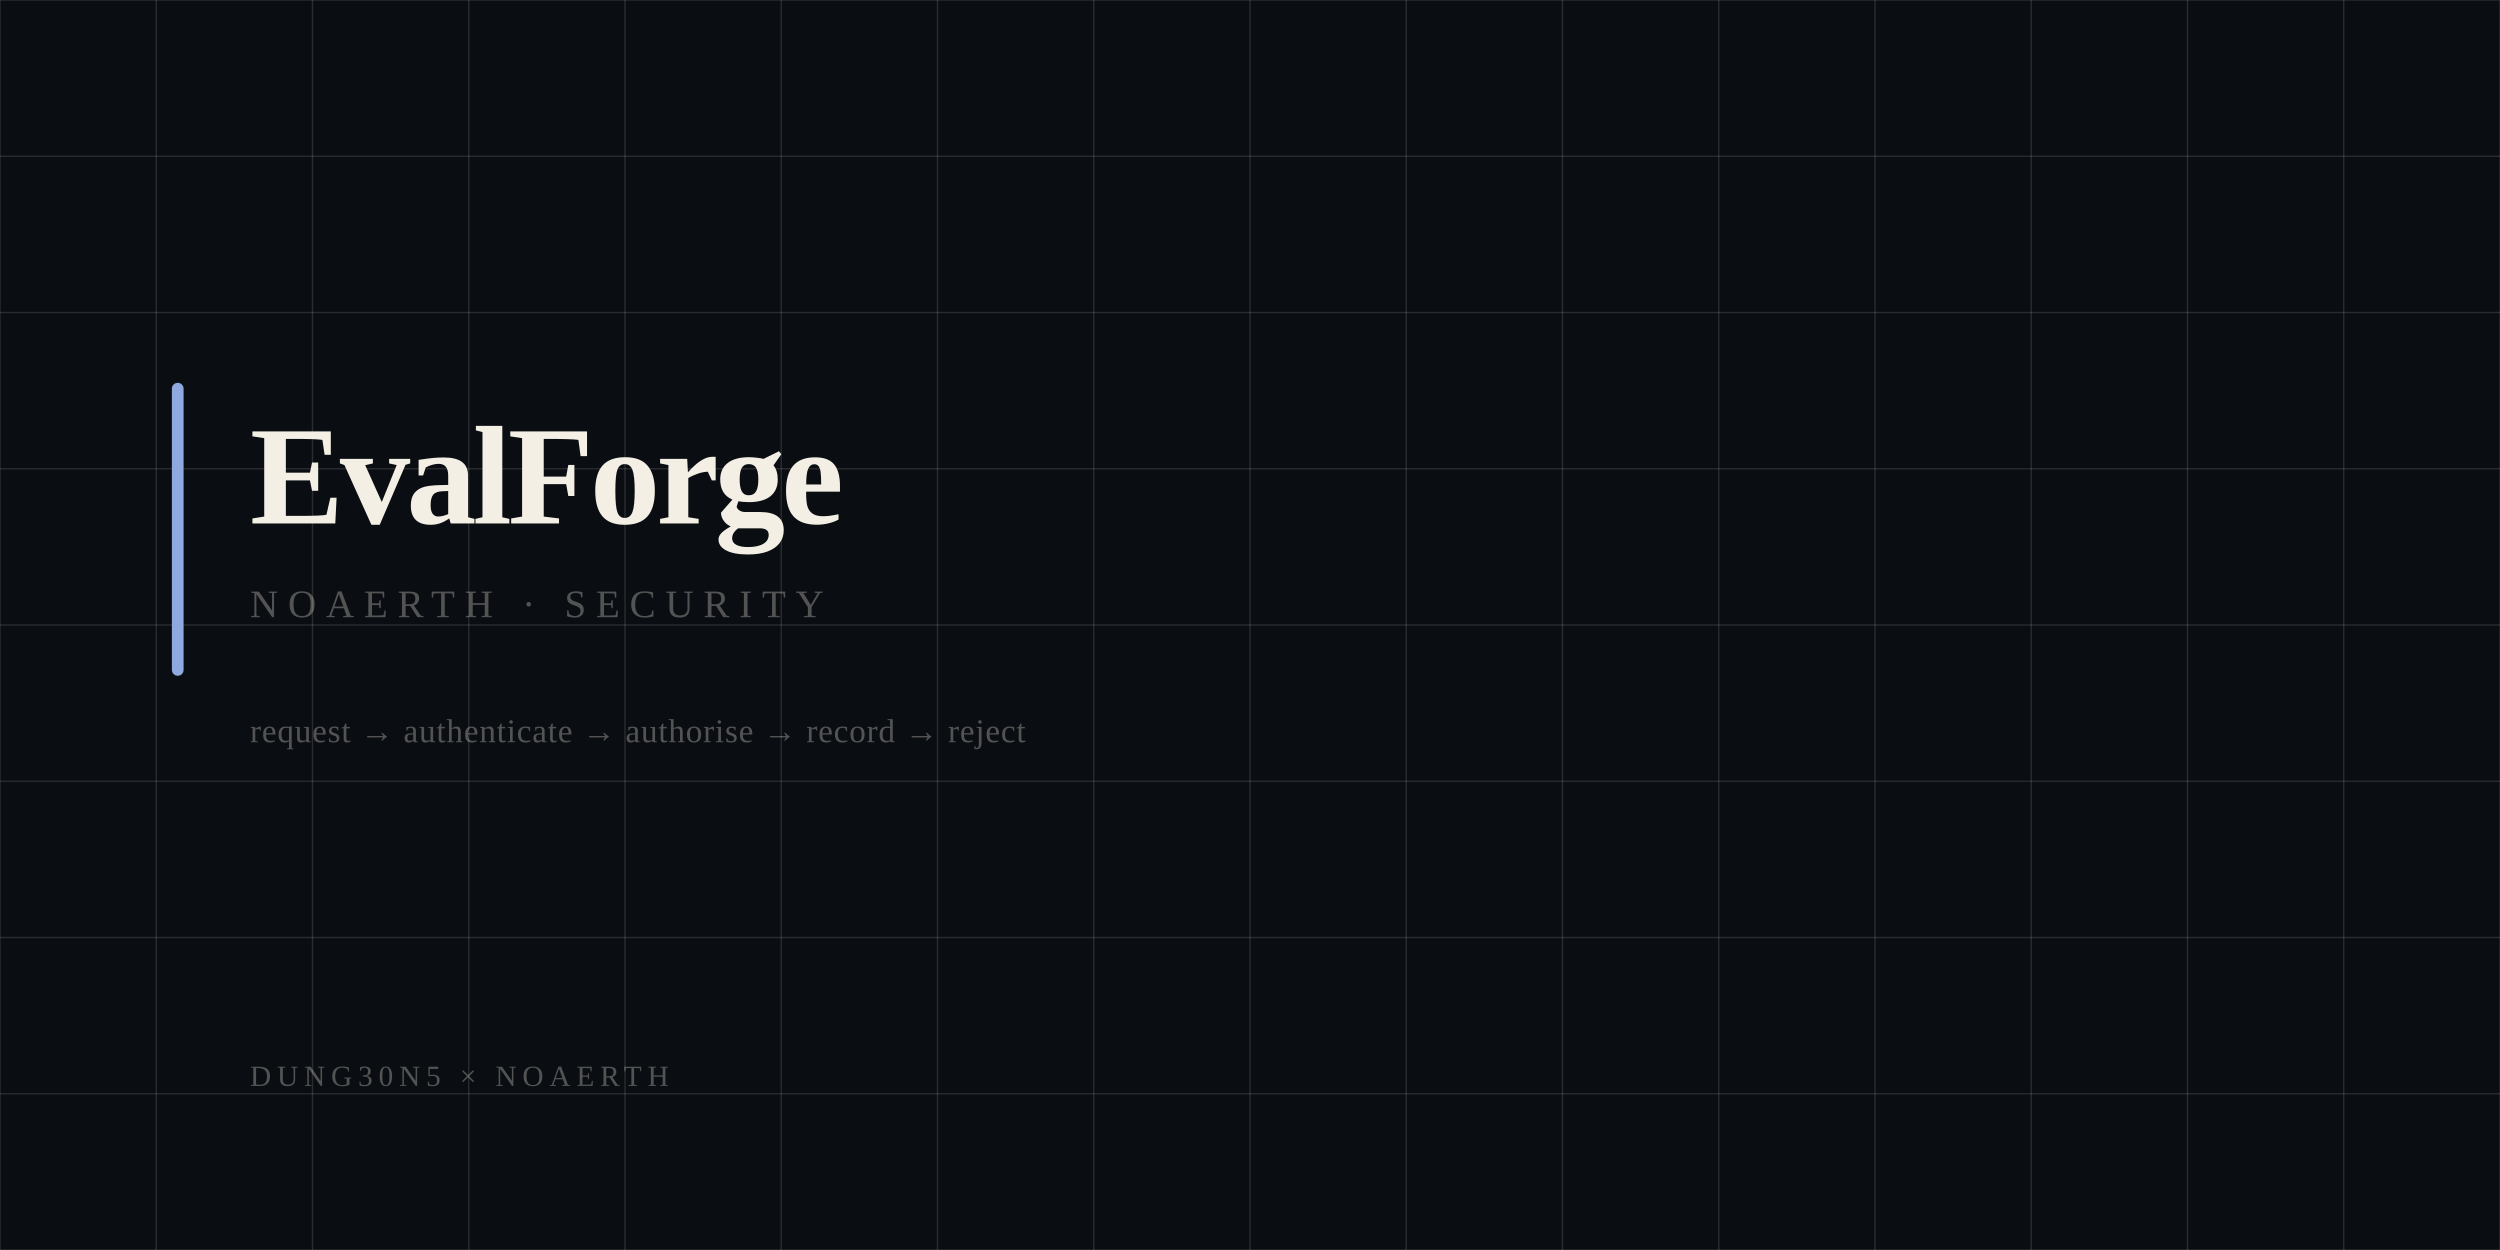
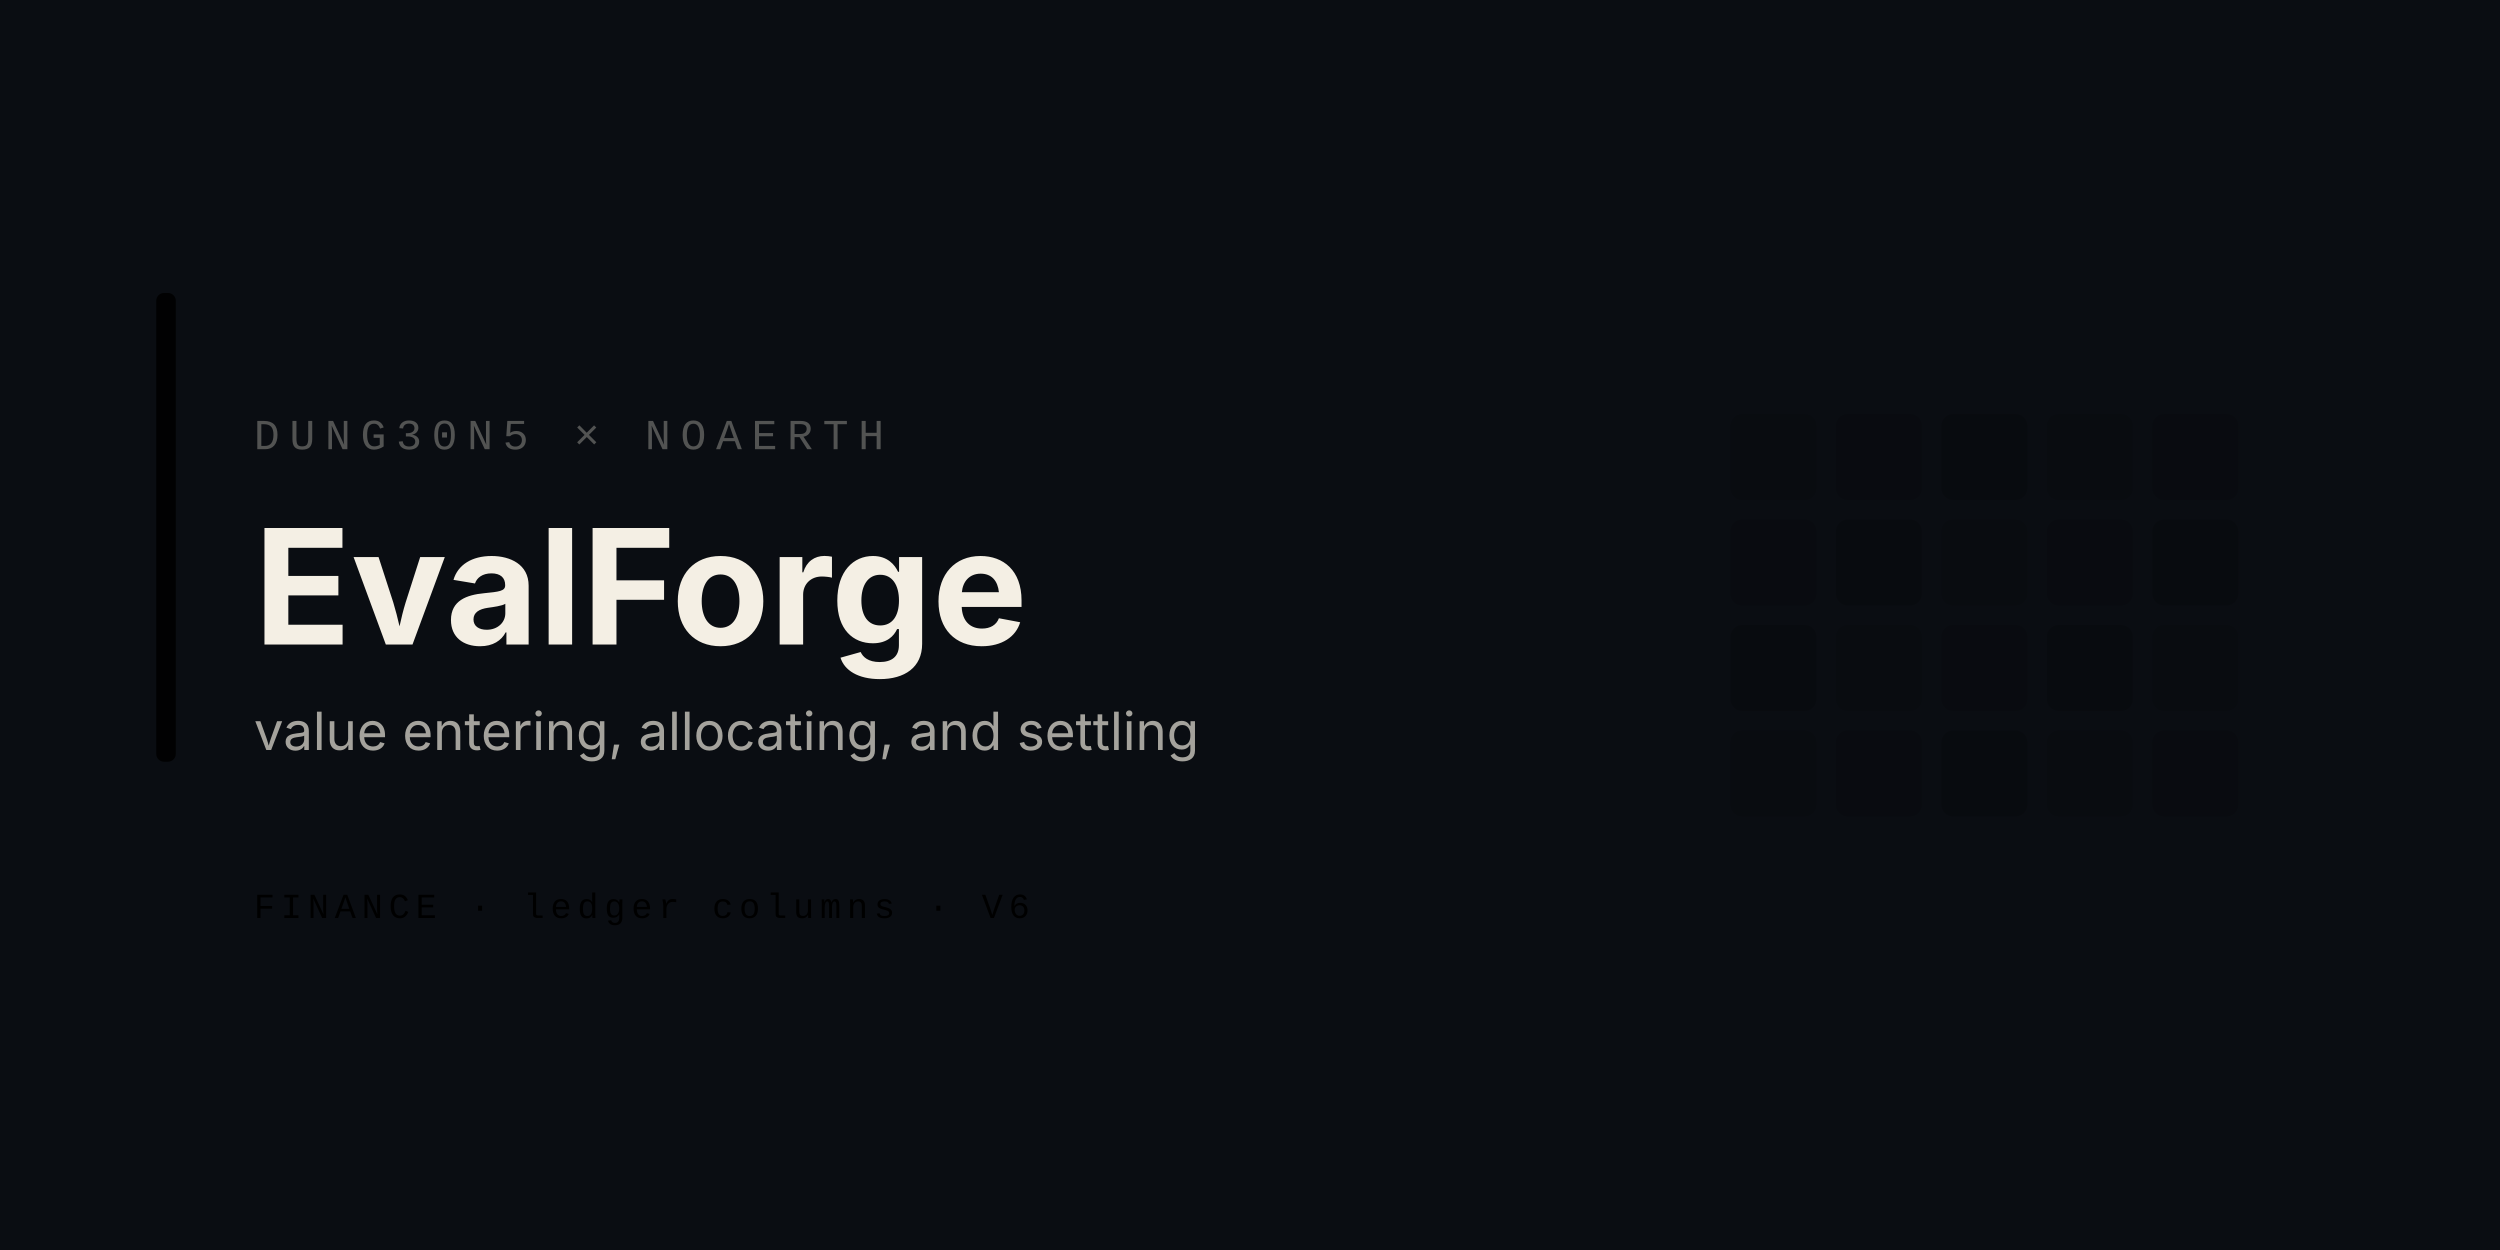
- <svg xmlns="http://www.w3.org/2000/svg" viewBox="0 0 1280 640" width="1280" height="640" role="img" aria-label="EvalForge — NOAERTH project card.">
+ <svg xmlns="http://www.w3.org/2000/svg" viewBox="0 0 1280 640" width="1280" height="640" role="img" aria-label="EvalForge project card">
  <rect width="1280" height="640" fill="#0a0d12" />
-   <line x1="0" y1="0" x2="0" y2="640" stroke="#f4efe424" stroke-width="0.7" />
-   <line x1="80" y1="0" x2="80" y2="640" stroke="#f4efe424" stroke-width="0.7" />
-   <line x1="160" y1="0" x2="160" y2="640" stroke="#f4efe424" stroke-width="0.7" />
-   <line x1="240" y1="0" x2="240" y2="640" stroke="#f4efe424" stroke-width="0.7" />
-   <line x1="320" y1="0" x2="320" y2="640" stroke="#f4efe424" stroke-width="0.7" />
-   <line x1="400" y1="0" x2="400" y2="640" stroke="#f4efe424" stroke-width="0.7" />
-   <line x1="480" y1="0" x2="480" y2="640" stroke="#f4efe424" stroke-width="0.7" />
-   <line x1="560" y1="0" x2="560" y2="640" stroke="#f4efe424" stroke-width="0.7" />
-   <line x1="640" y1="0" x2="640" y2="640" stroke="#f4efe424" stroke-width="0.7" />
-   <line x1="720" y1="0" x2="720" y2="640" stroke="#f4efe424" stroke-width="0.7" />
-   <line x1="800" y1="0" x2="800" y2="640" stroke="#f4efe424" stroke-width="0.7" />
-   <line x1="880" y1="0" x2="880" y2="640" stroke="#f4efe424" stroke-width="0.7" />
-   <line x1="960" y1="0" x2="960" y2="640" stroke="#f4efe424" stroke-width="0.7" />
-   <line x1="1040" y1="0" x2="1040" y2="640" stroke="#f4efe424" stroke-width="0.7" />
-   <line x1="1120" y1="0" x2="1120" y2="640" stroke="#f4efe424" stroke-width="0.7" />
-   <line x1="1200" y1="0" x2="1200" y2="640" stroke="#f4efe424" stroke-width="0.7" />
-   <line x1="1280" y1="0" x2="1280" y2="640" stroke="#f4efe424" stroke-width="0.7" />
-   <line x1="0" y1="0" x2="1280" y2="0" stroke="#f4efe424" stroke-width="0.7" />
-   <line x1="0" y1="80" x2="1280" y2="80" stroke="#f4efe424" stroke-width="0.7" />
-   <line x1="0" y1="160" x2="1280" y2="160" stroke="#f4efe424" stroke-width="0.7" />
-   <line x1="0" y1="240" x2="1280" y2="240" stroke="#f4efe424" stroke-width="0.7" />
-   <line x1="0" y1="320" x2="1280" y2="320" stroke="#f4efe424" stroke-width="0.7" />
-   <line x1="0" y1="400" x2="1280" y2="400" stroke="#f4efe424" stroke-width="0.7" />
-   <line x1="0" y1="480" x2="1280" y2="480" stroke="#f4efe424" stroke-width="0.7" />
-   <line x1="0" y1="560" x2="1280" y2="560" stroke="#f4efe424" stroke-width="0.7" />
-   <line x1="0" y1="640" x2="1280" y2="640" stroke="#f4efe424" stroke-width="0.7" />
-   <rect x="88" y="196" width="6" height="150" rx="3" fill="#8fa8e0" />
-   <text x="128" y="268" fill="#f4efe4" font-size="72" font-weight="680" letter-spacing="-2">EvalForge</text>
-   <text x="128" y="316" fill="#f4efe44f" font-size="20" letter-spacing="5">NOAERTH · SECURITY</text>
-   <text x="128" y="380" fill="#f4efe44f" font-size="17" letter-spacing="0.4">request → authenticate → authorise → record → reject</text>
-   <text x="128" y="556" fill="#f4efe44f" font-size="15" letter-spacing="3">DUNG30N5 × NOAERTH</text>
+   <rect x="886" y="212" width="44" height="44" rx="6" fill="amber" fill-opacity="0.10" stroke="amber" stroke-width="1.1" stroke-opacity="0.42" />
+   <rect x="940" y="212" width="44" height="44" rx="6" fill="amber" fill-opacity="0.13" stroke="amber" stroke-width="1.1" stroke-opacity="0.42" />
+   <rect x="994" y="212" width="44" height="44" rx="6" fill="amber" fill-opacity="0.16" stroke="amber" stroke-width="1.1" stroke-opacity="0.42" />
+   <rect x="1048" y="212" width="44" height="44" rx="6" fill="amber" fill-opacity="0.10" stroke="amber" stroke-width="1.1" stroke-opacity="0.42" />
+   <rect x="1102" y="212" width="44" height="44" rx="6" fill="amber" fill-opacity="0.13" stroke="amber" stroke-width="1.1" stroke-opacity="0.42" />
+   <rect x="886" y="266" width="44" height="44" rx="6" fill="amber" fill-opacity="0.13" stroke="amber" stroke-width="1.1" stroke-opacity="0.42" />
+   <rect x="940" y="266" width="44" height="44" rx="6" fill="amber" fill-opacity="0.16" stroke="amber" stroke-width="1.1" stroke-opacity="0.42" />
+   <rect x="994" y="266" width="44" height="44" rx="6" fill="amber" fill-opacity="0.10" stroke="amber" stroke-width="1.1" stroke-opacity="0.42" />
+   <rect x="1048" y="266" width="44" height="44" rx="6" fill="amber" fill-opacity="0.13" stroke="amber" stroke-width="1.1" stroke-opacity="0.42" />
+   <rect x="1102" y="266" width="44" height="44" rx="6" fill="amber" fill-opacity="0.16" stroke="amber" stroke-width="1.1" stroke-opacity="0.42" />
+   <rect x="886" y="320" width="44" height="44" rx="6" fill="amber" fill-opacity="0.16" stroke="amber" stroke-width="1.1" stroke-opacity="0.42" />
+   <rect x="940" y="320" width="44" height="44" rx="6" fill="amber" fill-opacity="0.10" stroke="amber" stroke-width="1.1" stroke-opacity="0.42" />
+   <rect x="994" y="320" width="44" height="44" rx="6" fill="amber" fill-opacity="0.13" stroke="amber" stroke-width="1.1" stroke-opacity="0.42" />
+   <rect x="1048" y="320" width="44" height="44" rx="6" fill="amber" fill-opacity="0.16" stroke="amber" stroke-width="1.1" stroke-opacity="0.42" />
+   <rect x="1102" y="320" width="44" height="44" rx="6" fill="amber" fill-opacity="0.10" stroke="amber" stroke-width="1.1" stroke-opacity="0.42" />
+   <rect x="886" y="374" width="44" height="44" rx="6" fill="amber" fill-opacity="0.10" stroke="amber" stroke-width="1.1" stroke-opacity="0.42" />
+   <rect x="940" y="374" width="44" height="44" rx="6" fill="amber" fill-opacity="0.13" stroke="amber" stroke-width="1.1" stroke-opacity="0.42" />
+   <rect x="994" y="374" width="44" height="44" rx="6" fill="amber" fill-opacity="0.16" stroke="amber" stroke-width="1.1" stroke-opacity="0.42" />
+   <rect x="1048" y="374" width="44" height="44" rx="6" fill="amber" fill-opacity="0.10" stroke="amber" stroke-width="1.1" stroke-opacity="0.42" />
+   <rect x="1102" y="374" width="44" height="44" rx="6" fill="amber" fill-opacity="0.13" stroke="amber" stroke-width="1.1" stroke-opacity="0.42" />
+   <rect x="80" y="150" width="10" height="240" rx="4" fill="amber" opacity="0.9" />
+   <text x="130" y="230" font-family="ui-monospace, SFMono-Regular, Menlo, Monaco, Consolas, 'Liberation Mono', monospace" font-size="22" letter-spacing="5" fill="#f4efe44f">DUNG30N5 × NOAERTH</text>
+   <text x="130" y="330" font-family="-apple-system, BlinkMacSystemFont, 'Segoe UI', Inter, Helvetica, Arial, sans-serif" font-size="82" font-weight="700" fill="#f4efe4">EvalForge</text>
+   <text x="130" y="384" font-family="-apple-system, BlinkMacSystemFont, 'Segoe UI', Inter, Helvetica, Arial, sans-serif" font-size="27" fill="#f4efe4a8">value entering, allocating, and settling</text>
+   <text x="130" y="470" font-family="ui-monospace, SFMono-Regular, Menlo, Monaco, Consolas, 'Liberation Mono', monospace" font-size="18" fill="amber" letter-spacing="3">FINANCE · ledger columns · V6</text>
</svg>
